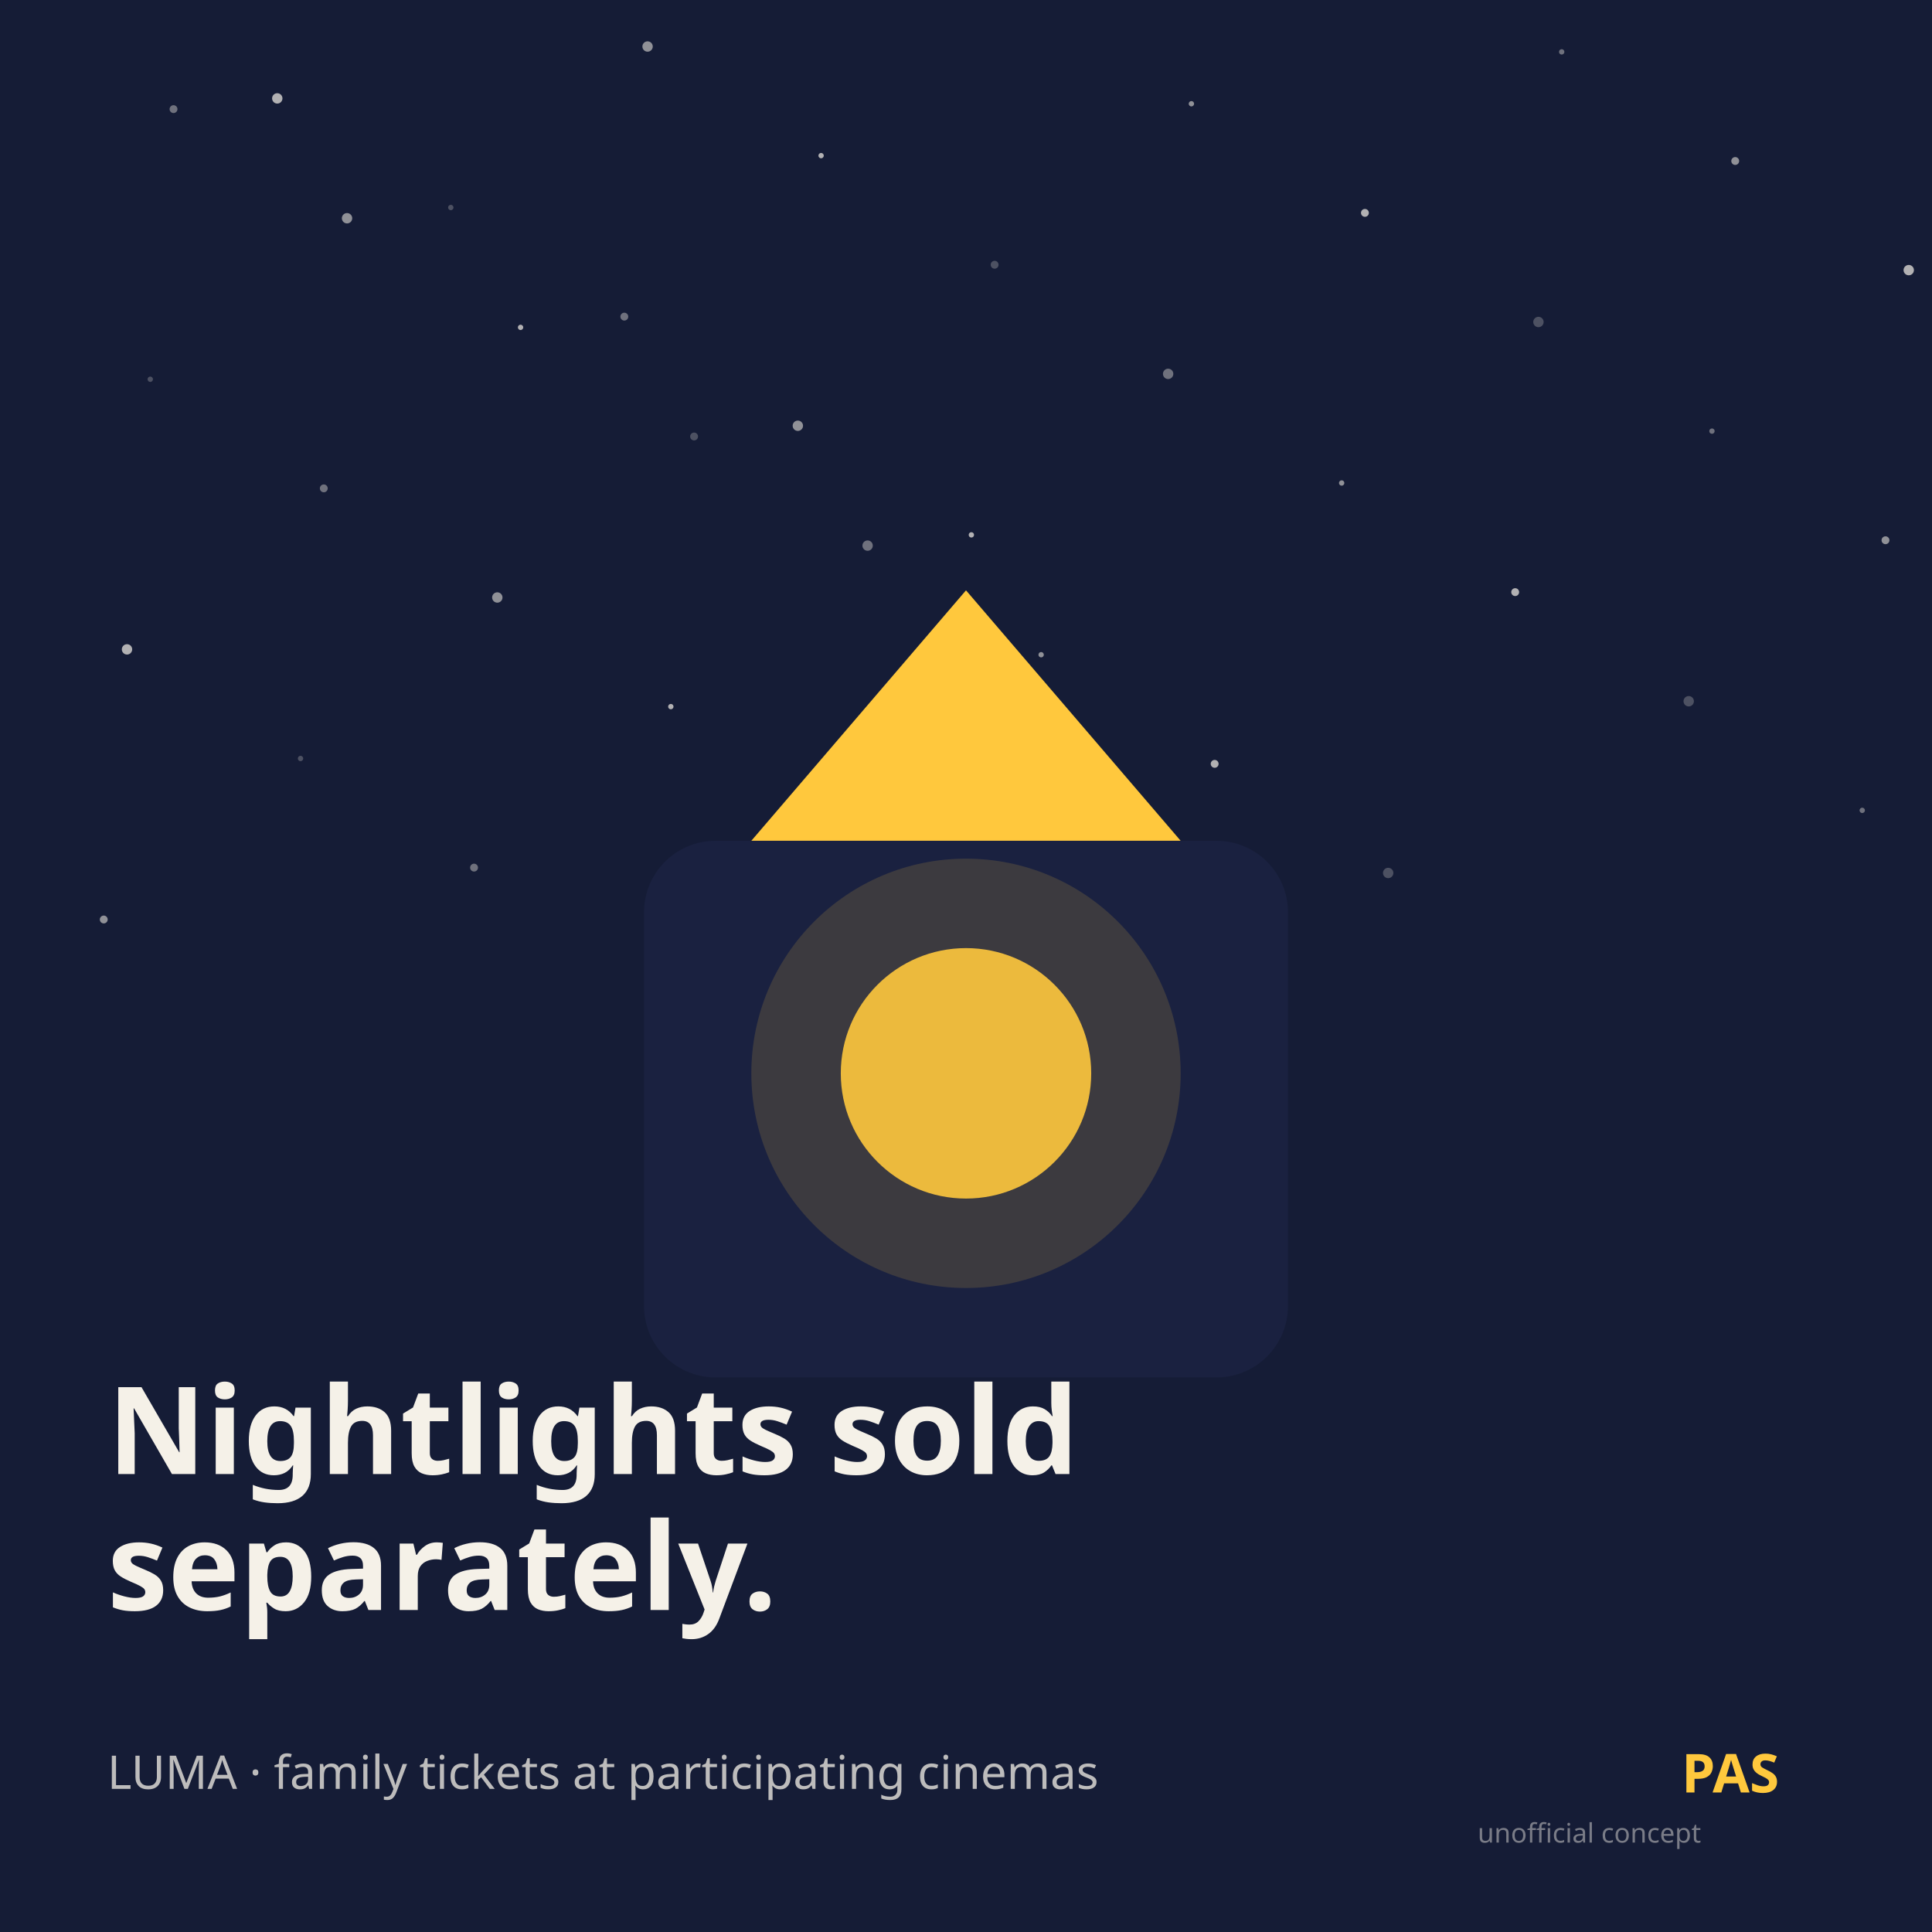
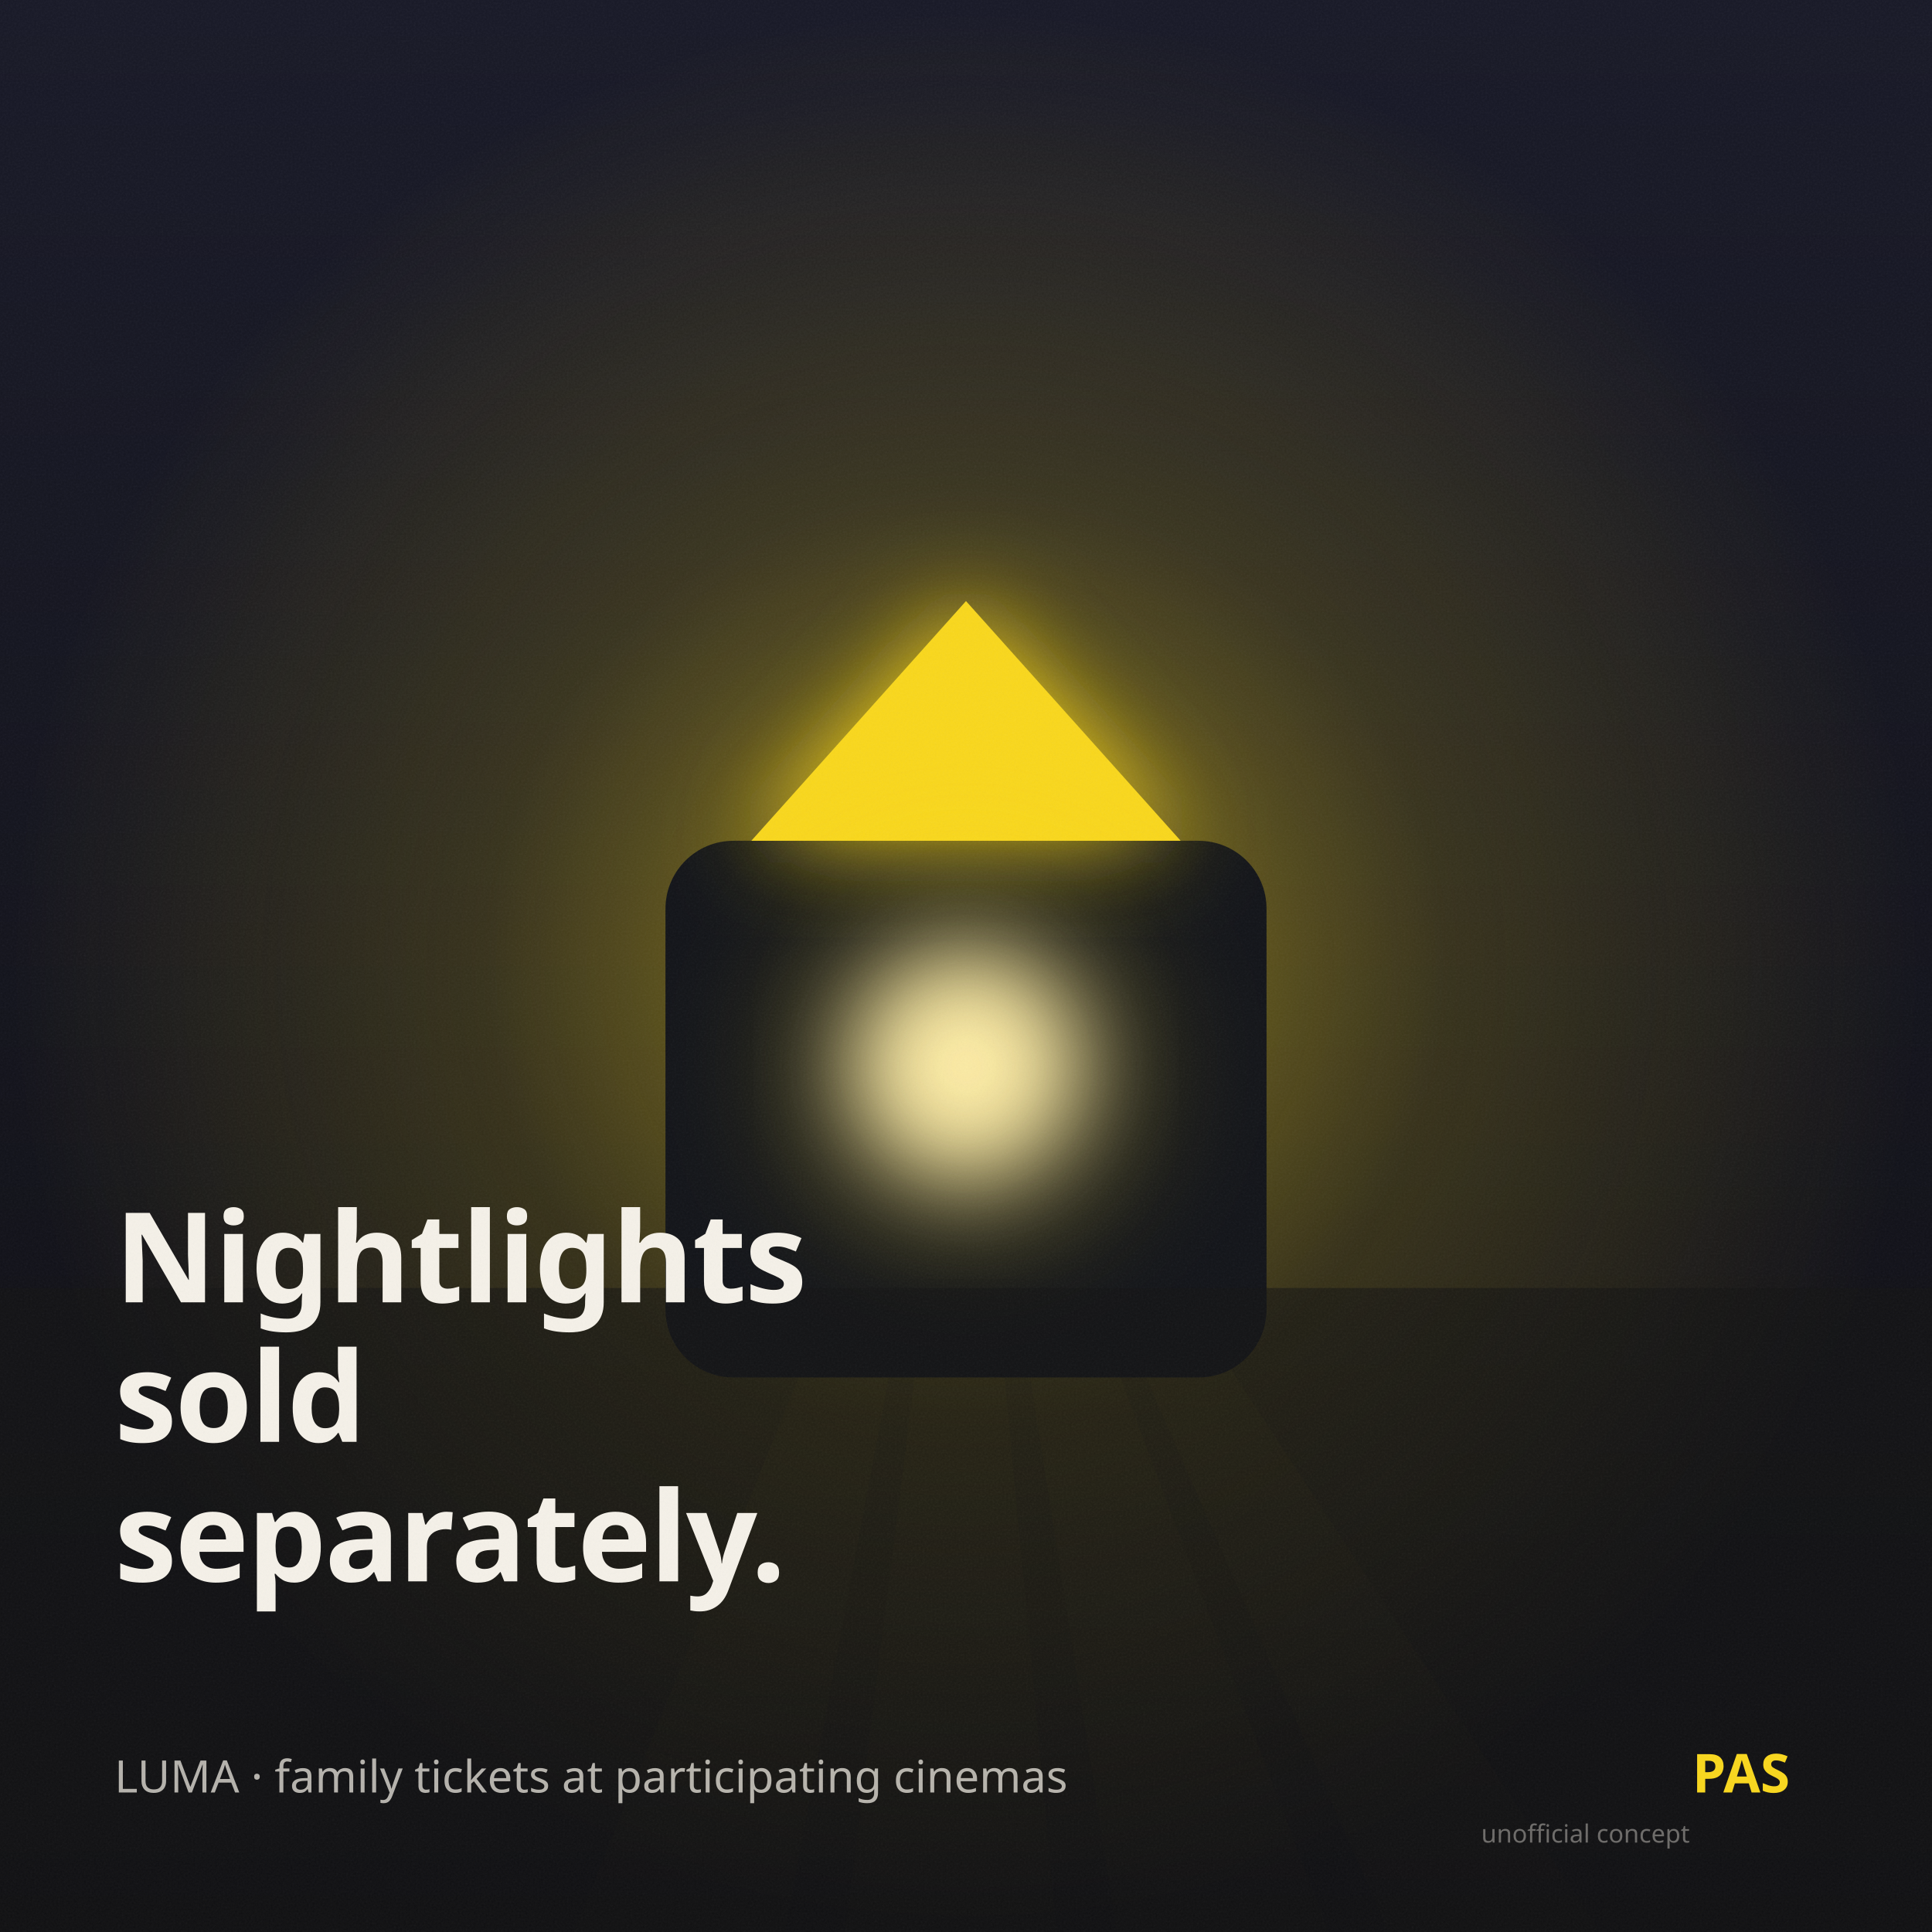
- <svg xmlns="http://www.w3.org/2000/svg" viewBox="0 0 1080 1080" font-family="Fredoka, Trebuchet MS, sans-serif">
-   <rect width="1080" height="1080" fill="#151C36" />
-   <circle cx="97" cy="61" r="2.2" fill="#F5F1E8" opacity="0.4" />
-   <circle cx="194" cy="122" r="2.9" fill="#F5F1E8" opacity="0.55" />
-   <circle cx="291" cy="183" r="1.5" fill="#F5F1E8" opacity="0.7" />
-   <circle cx="388" cy="244" r="2.2" fill="#F5F1E8" opacity="0.25" />
-   <circle cx="485" cy="305" r="2.9" fill="#F5F1E8" opacity="0.4" />
-   <circle cx="582" cy="366" r="1.5" fill="#F5F1E8" opacity="0.55" />
-   <circle cx="679" cy="427" r="2.2" fill="#F5F1E8" opacity="0.7" />
-   <circle cx="776" cy="488" r="2.9" fill="#F5F1E8" opacity="0.25" />
-   <circle cx="873" cy="29" r="1.5" fill="#F5F1E8" opacity="0.4" />
-   <circle cx="970" cy="90" r="2.2" fill="#F5F1E8" opacity="0.55" />
-   <circle cx="1067" cy="151" r="2.9" fill="#F5F1E8" opacity="0.7" />
-   <circle cx="84" cy="212" r="1.5" fill="#F5F1E8" opacity="0.25" />
-   <circle cx="181" cy="273" r="2.2" fill="#F5F1E8" opacity="0.4" />
-   <circle cx="278" cy="334" r="2.9" fill="#F5F1E8" opacity="0.55" />
-   <circle cx="375" cy="395" r="1.5" fill="#F5F1E8" opacity="0.7" />
-   <circle cx="472" cy="456" r="2.2" fill="#F5F1E8" opacity="0.25" />
-   <circle cx="569" cy="517" r="2.9" fill="#F5F1E8" opacity="0.4" />
-   <circle cx="666" cy="58" r="1.5" fill="#F5F1E8" opacity="0.55" />
-   <circle cx="763" cy="119" r="2.2" fill="#F5F1E8" opacity="0.7" />
-   <circle cx="860" cy="180" r="2.9" fill="#F5F1E8" opacity="0.25" />
-   <circle cx="957" cy="241" r="1.5" fill="#F5F1E8" opacity="0.4" />
-   <circle cx="1054" cy="302" r="2.2" fill="#F5F1E8" opacity="0.55" />
-   <circle cx="71" cy="363" r="2.9" fill="#F5F1E8" opacity="0.7" />
-   <circle cx="168" cy="424" r="1.5" fill="#F5F1E8" opacity="0.25" />
-   <circle cx="265" cy="485" r="2.2" fill="#F5F1E8" opacity="0.4" />
-   <circle cx="362" cy="26" r="2.9" fill="#F5F1E8" opacity="0.55" />
-   <circle cx="459" cy="87" r="1.5" fill="#F5F1E8" opacity="0.7" />
-   <circle cx="556" cy="148" r="2.2" fill="#F5F1E8" opacity="0.25" />
-   <circle cx="653" cy="209" r="2.9" fill="#F5F1E8" opacity="0.4" />
-   <circle cx="750" cy="270" r="1.5" fill="#F5F1E8" opacity="0.55" />
-   <circle cx="847" cy="331" r="2.2" fill="#F5F1E8" opacity="0.7" />
-   <circle cx="944" cy="392" r="2.9" fill="#F5F1E8" opacity="0.25" />
-   <circle cx="1041" cy="453" r="1.5" fill="#F5F1E8" opacity="0.4" />
-   <circle cx="58" cy="514" r="2.2" fill="#F5F1E8" opacity="0.55" />
-   <circle cx="155" cy="55" r="2.9" fill="#F5F1E8" opacity="0.7" />
-   <circle cx="252" cy="116" r="1.5" fill="#F5F1E8" opacity="0.25" />
-   <circle cx="349" cy="177" r="2.2" fill="#F5F1E8" opacity="0.4" />
-   <circle cx="446" cy="238" r="2.9" fill="#F5F1E8" opacity="0.55" />
-   <circle cx="543" cy="299" r="1.5" fill="#F5F1E8" opacity="0.7" />
-   <rect x="360" y="470" width="360" height="300" rx="40" fill="#1A2140" />
-   <path d="M420 470 L540 330 L660 470 Z" fill="#FFC83D" />
-   <circle cx="540" cy="600" r="70" fill="#FFC83D" opacity="0.9" />
-   <circle cx="540" cy="600" r="120" fill="#FFC83D" opacity="0.15" />
-   <text x="60" y="824" font-size="68" font-weight="700" fill="#F5F1E8">
-     <tspan x="60" dy="0">Nightlights sold</tspan>
-     <tspan x="60" dy="76">separately.</tspan>
+ <svg xmlns="http://www.w3.org/2000/svg" viewBox="0 0 1080 1080" font-family="Nunito, Trebuchet MS, sans-serif">
+   <defs>
+     <linearGradient id="atmos" x1="0" y1="0" x2="0" y2="1">
+       <stop offset="0" stop-color="#171826" />
+       <stop offset="1" stop-color="#0C0C10" />
+     </linearGradient>
+     <radialGradient id="key" cx="0.5" cy="0.5" r="0.62">
+       <stop offset="0" stop-color="#F9D71C" stop-opacity="0.55" />
+       <stop offset="0.35" stop-color="#F9D71C" stop-opacity="0.16" />
+       <stop offset="0.7" stop-color="#F9D71C" stop-opacity="0" />
+     </radialGradient>
+     <linearGradient id="ray" x1="0" y1="0" x2="0" y2="1">
+       <stop offset="0" stop-color="#F9D71C" stop-opacity="0.5" />
+       <stop offset="1" stop-color="#F9D71C" stop-opacity="0" />
+     </linearGradient>
+     <filter id="grain">
+       <feTurbulence type="fractalNoise" baseFrequency="0.9" numOctaves="2" stitchTiles="stitch" />
+       <feColorMatrix type="saturate" values="0" />
+     </filter>
+     <filter id="soft" x="-40%" y="-40%" width="180%" height="180%">
+       <feGaussianBlur stdDeviation="26" />
+     </filter>
+   </defs>
+   <rect width="1080" height="1080" fill="url(#atmos)" />
+   <ellipse cx="540" cy="540" rx="620" ry="620" fill="url(#key)" />
+   <g opacity="0.10">
+     <polygon points="540,540 280,1180 420,1180" fill="url(#ray)" />
+     <polygon points="540,540 460,1180 600,1180" fill="url(#ray)" />
+     <polygon points="540,540 640,1180 780,1180" fill="url(#ray)" />
+     <polygon points="540,540 820,1180 960,1180" fill="url(#ray)" />
+   </g>
+   <rect x="372" y="470" width="336" height="300" rx="38" fill="#111318" />
+   <path d="M420 470 L540 336 L660 470 Z" fill="#F9D71C" opacity="0.92" filter="url(#soft)" />
+   <path d="M420 470 L540 336 L660 470 Z" fill="#F9D71C" />
+   <circle cx="540" cy="596" r="66" fill="#FFF0B8" filter="url(#soft)" />
+   <circle cx="540" cy="596" r="120" fill="#F9D71C" opacity="0.12" filter="url(#soft)" />
+   <rect x="0" y="720" width="1080" height="360" fill="#121212" opacity="0.55" />
+   <text x="64" y="728" font-size="70" font-weight="800" letter-spacing="-1" fill="#F5F1E8">
+     <tspan x="64" dy="0">Nightlights</tspan>
+     <tspan x="64" dy="78">sold</tspan>
+     <tspan x="64" dy="78">separately.</tspan>
  </text>
-   <text x="60" y="1000" font-size="26" fill="#F5F1E8" opacity="0.75">LUMA · family tickets at participating cinemas</text>
-   <text x="940" y="1002" font-size="30" font-weight="700" fill="#FFC83D">PAS</text>
-   <text x="826" y="1030" font-size="15" fill="#F5F1E8" opacity="0.45">unofficial concept</text>
+   <text x="64" y="1002" font-size="25" fill="#F5F1E8" opacity="0.72">LUMA · family tickets at participating cinemas</text>
+   <text x="946" y="1002" font-size="30" font-weight="800" fill="#F9D71C">PAS</text>
+   <text x="828" y="1030" font-size="14" fill="#F5F1E8" opacity="0.4">unofficial concept</text>
+   <rect width="1080" height="1080" filter="url(#grain)" opacity="0.06" />
</svg>
